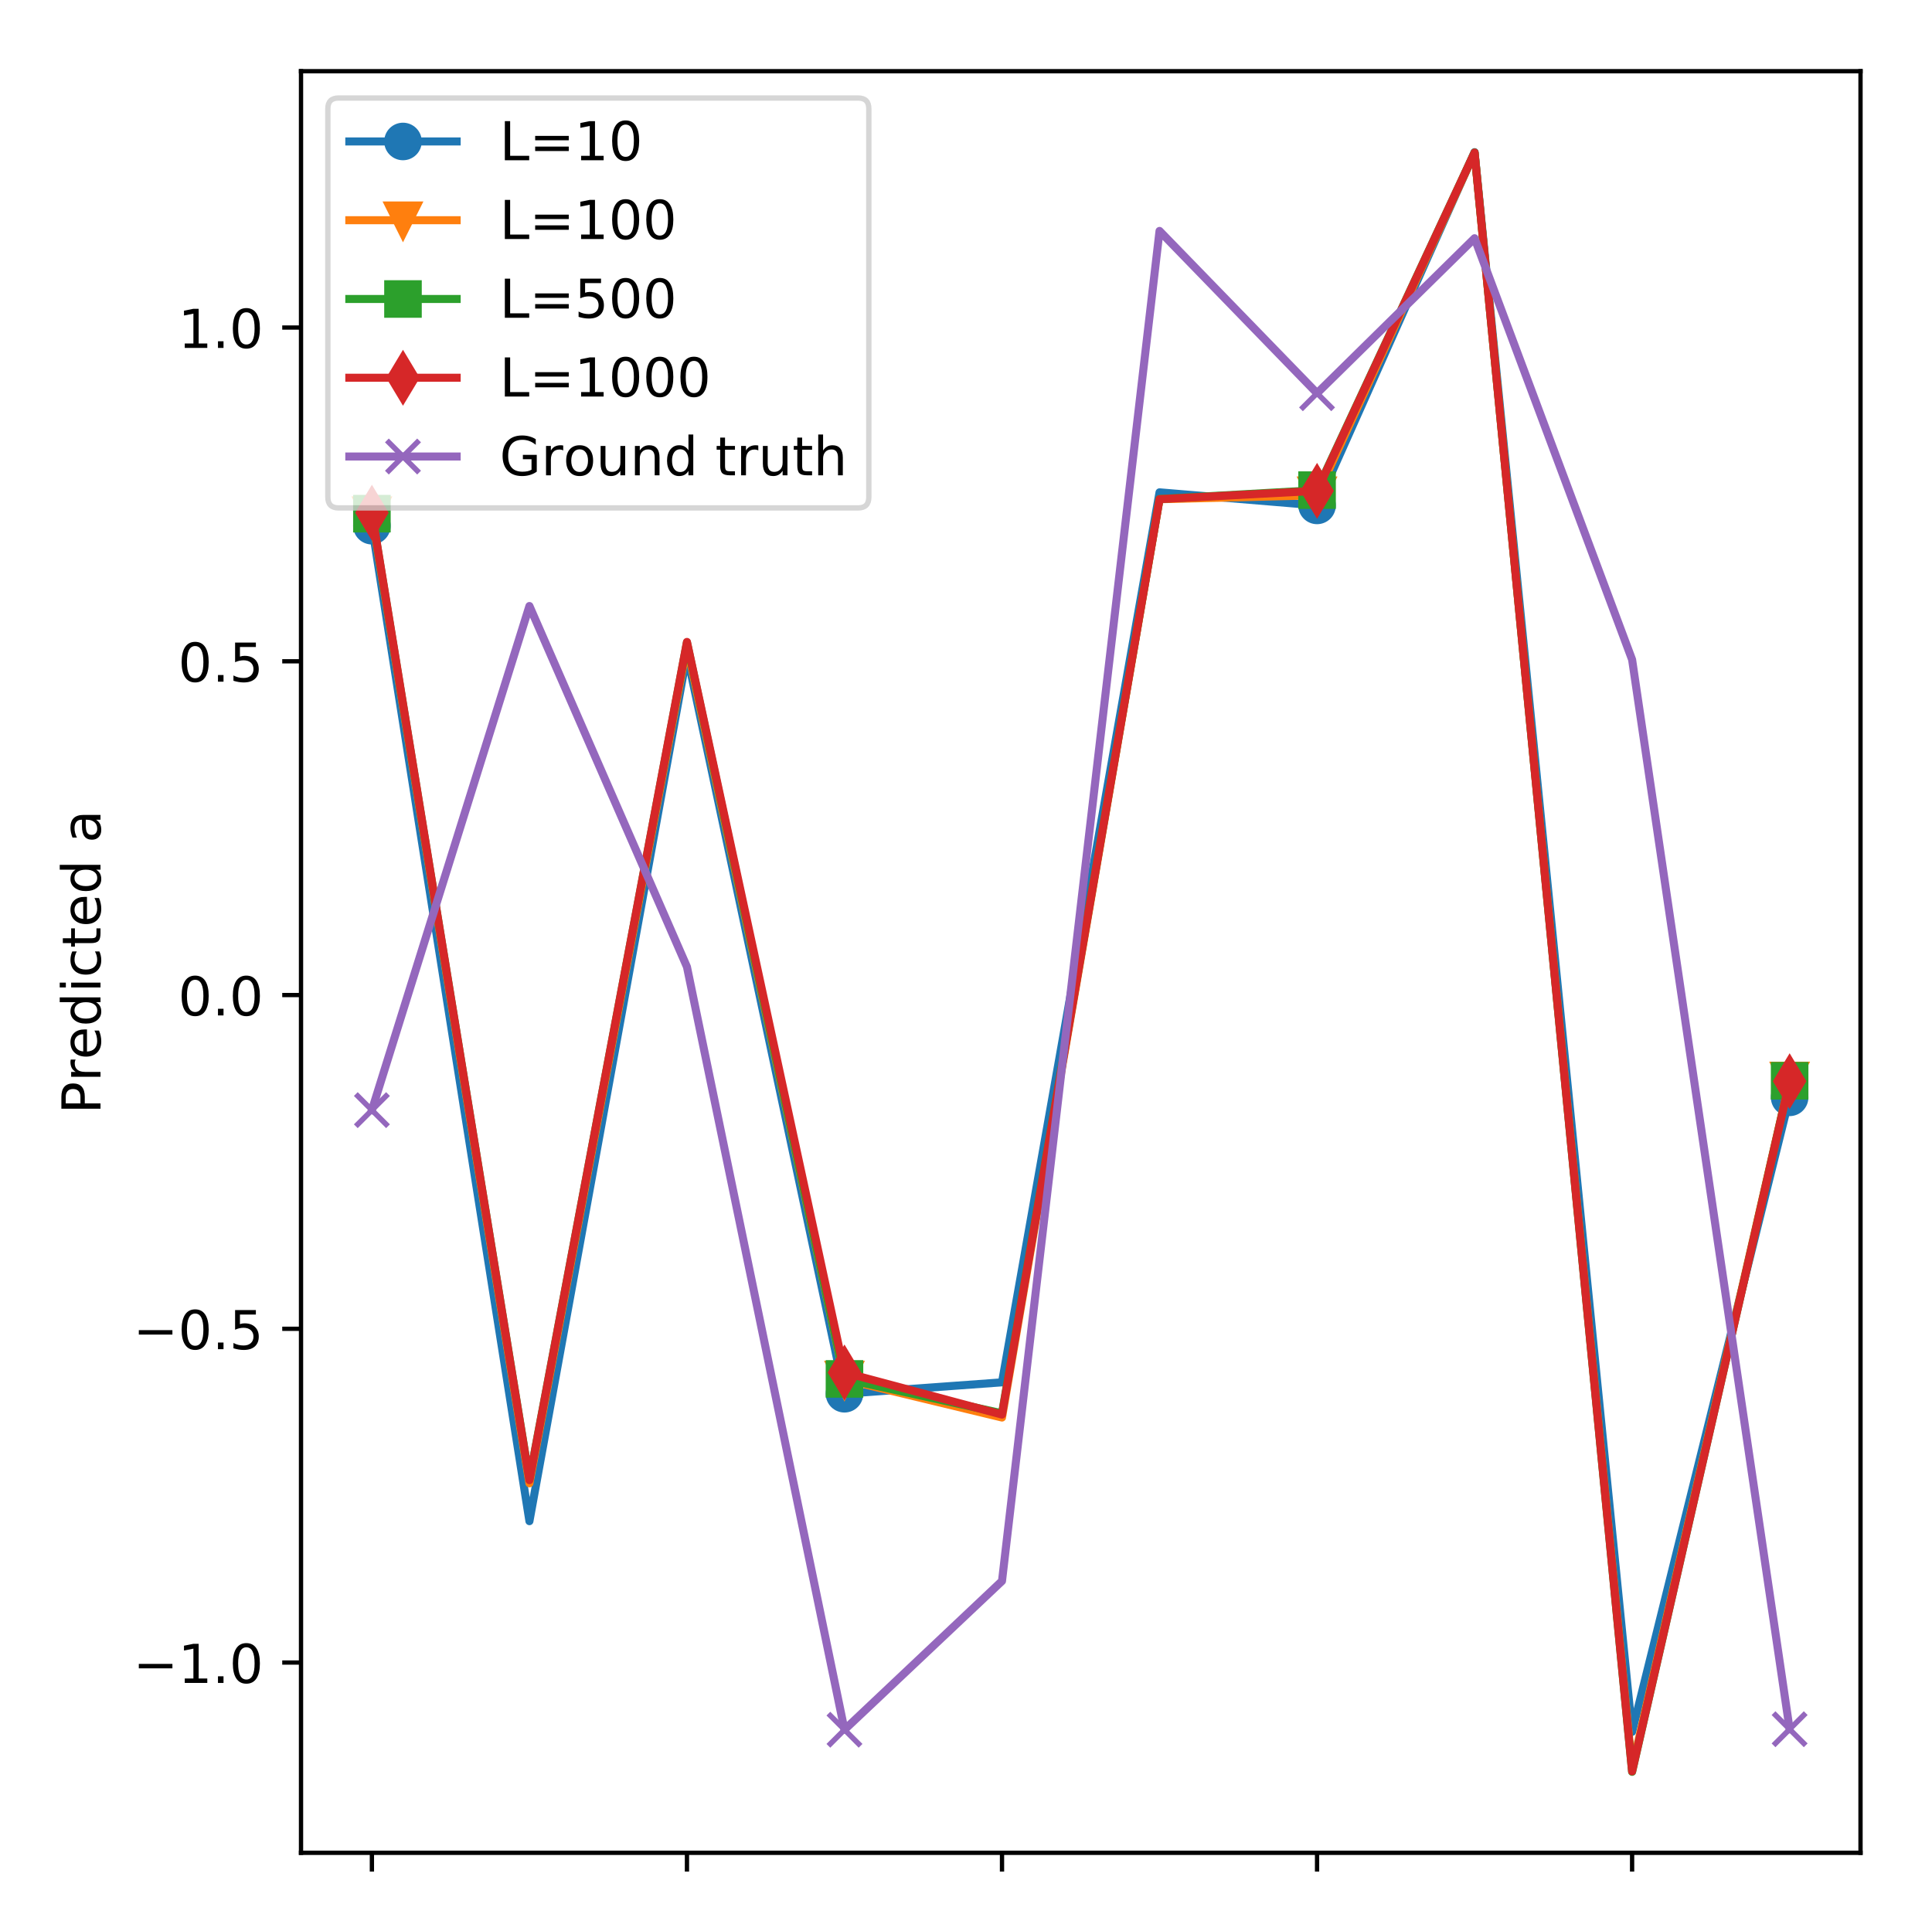
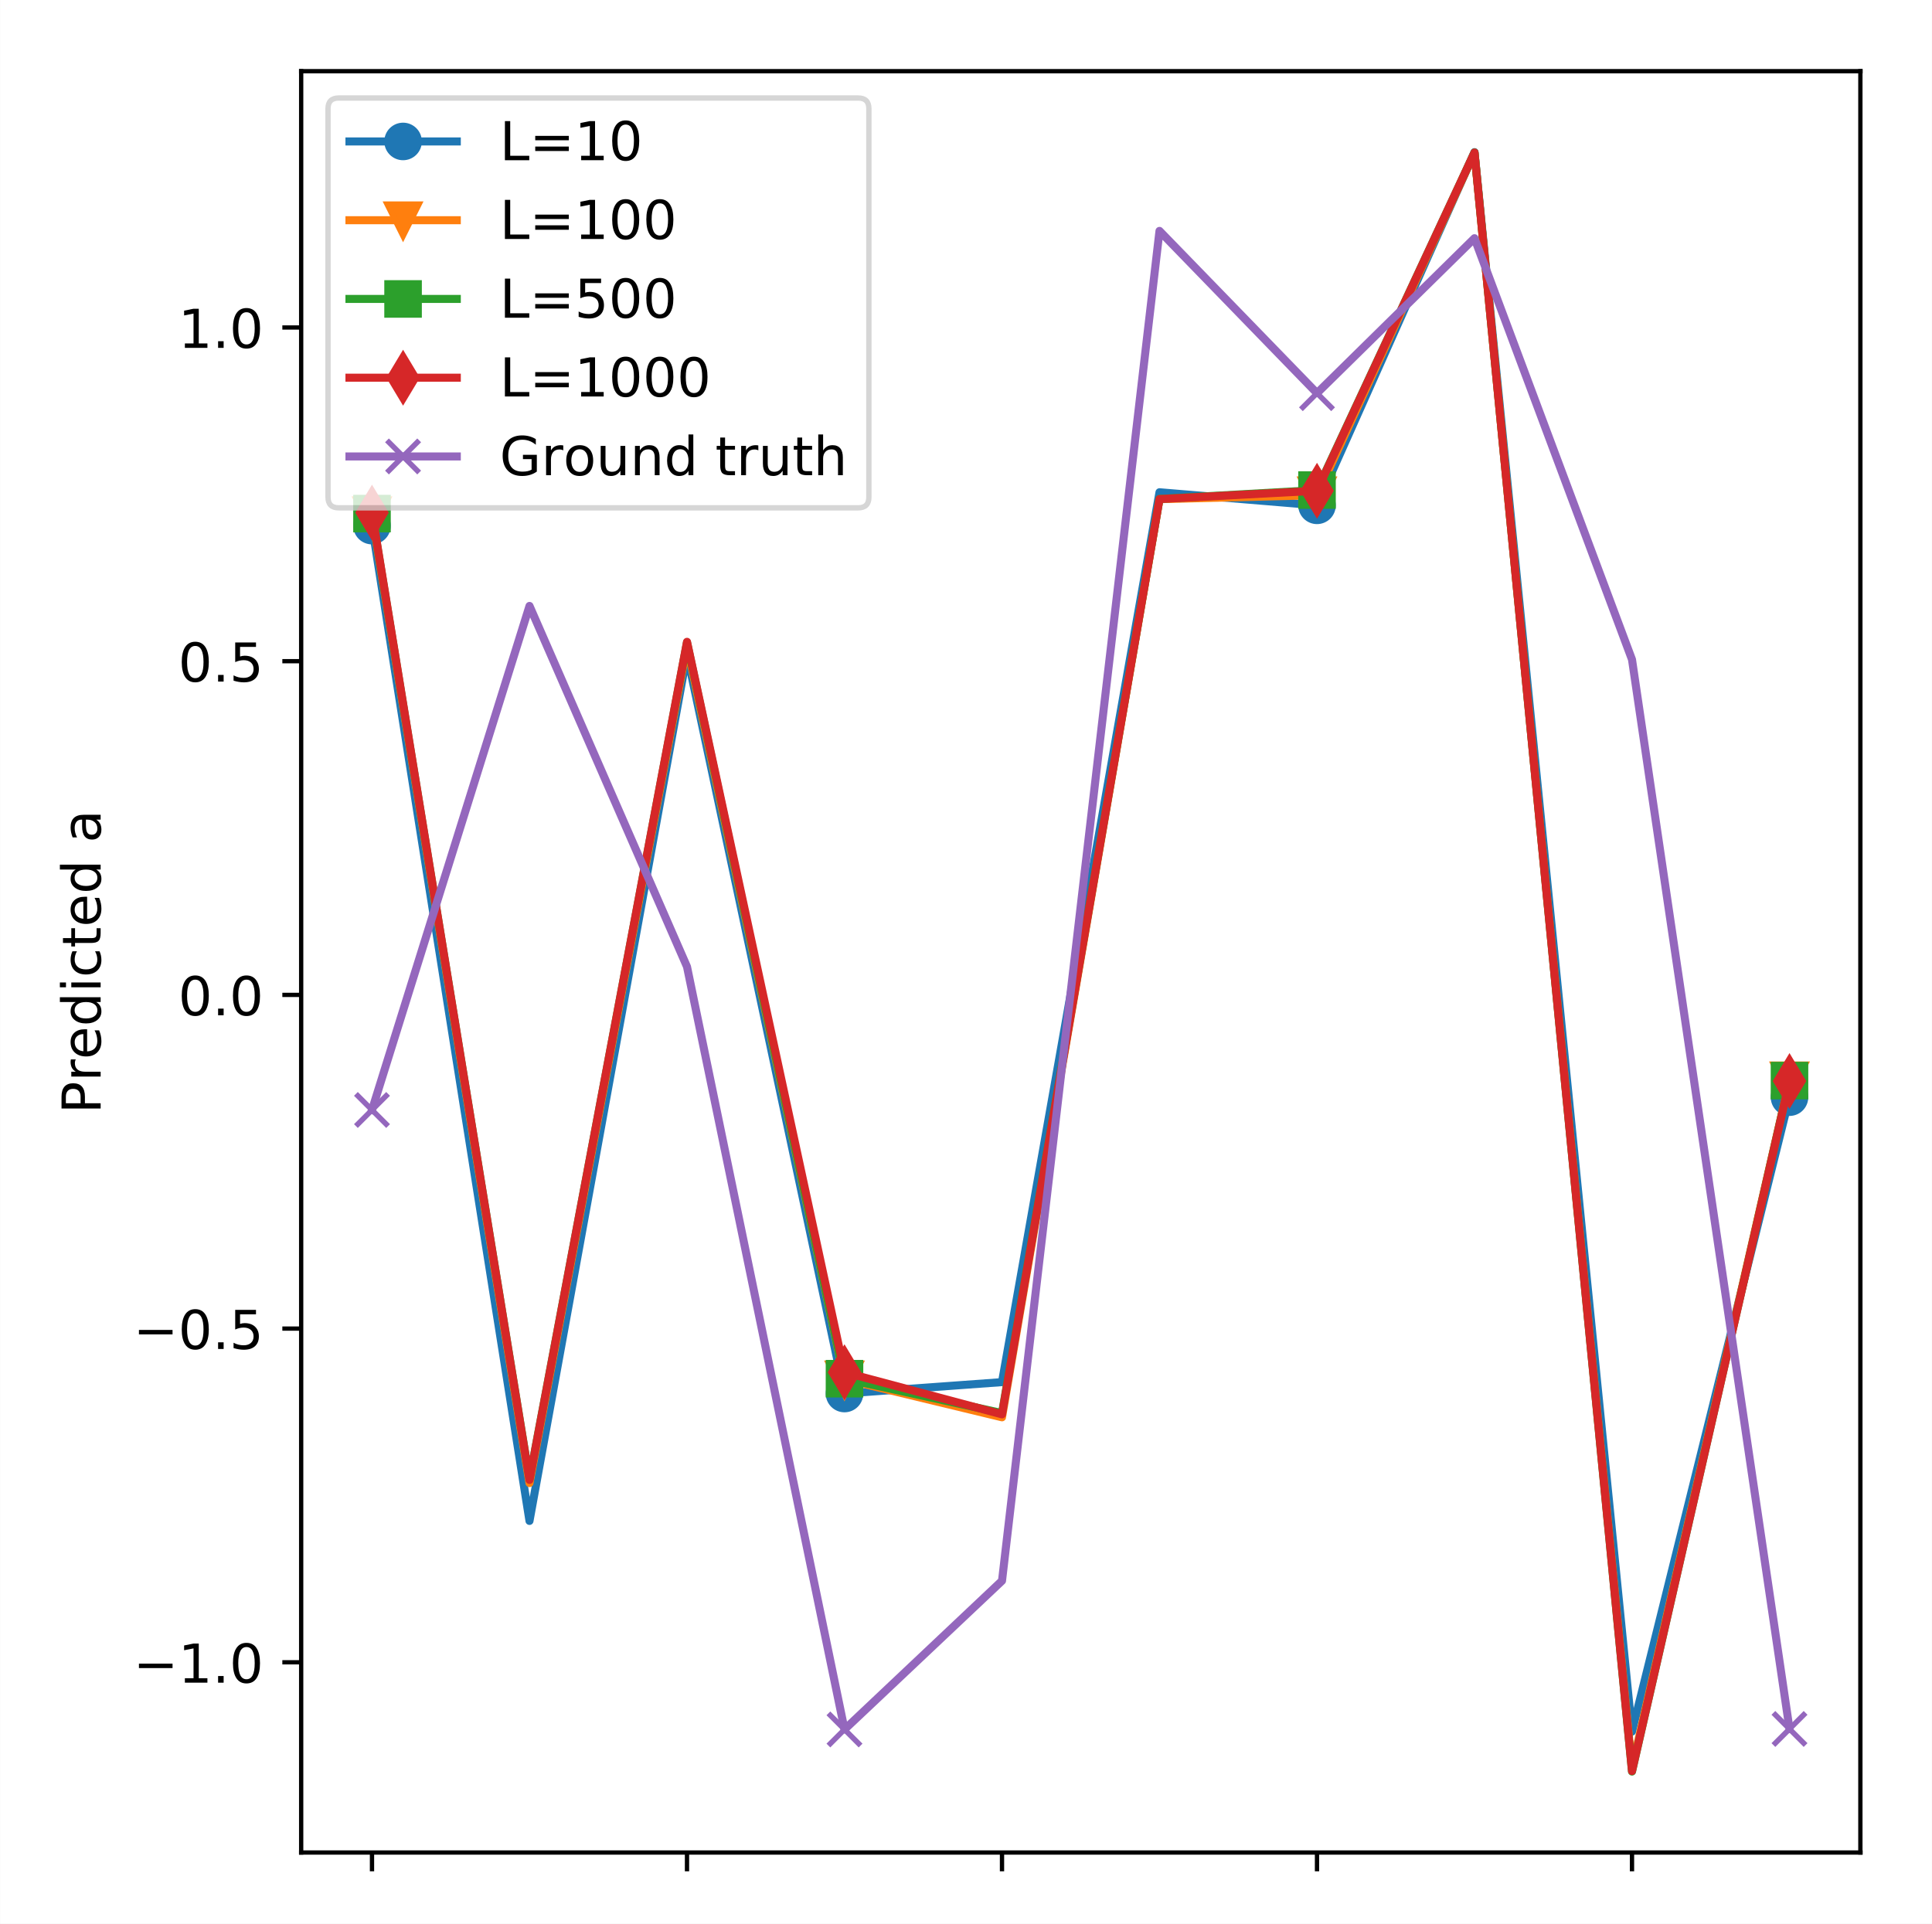
- <svg xmlns="http://www.w3.org/2000/svg" xmlns:xlink="http://www.w3.org/1999/xlink" height="358.56pt" version="1.1" viewBox="0 0 360 358.56" width="360pt">
-   <defs>
-     <style type="text/css">
- *{stroke-linecap:butt;stroke-linejoin:round;}
-   </style>
-   </defs>
-   <g id="figure_1">
-     <g id="patch_1">
-       <path d="M 0 358.56  L 360 358.56  L 360 0  L 0 0  z " style="fill:#ffffff;" />
-     </g>
-     <g id="axes_1">
-       <g id="patch_2">
-         <path d="M 56.09 345.293  L 346.68 345.293  L 346.68 13.267  L 56.09 13.267  z " style="fill:#ffffff;" />
-       </g>
-       <g id="matplotlib.axis_1">
-         <g id="xtick_1">
-           <g id="line2d_1">
-             <defs>
-               <path d="M 0 0  L 0 3.5  " id="mf8a1c3a2c6" style="stroke:#000000;stroke-width:0.8;" />
-             </defs>
-             <g>
-               <use style="stroke:#000000;stroke-width:0.8;" x="69.299" xlink:href="#mf8a1c3a2c6" y="345.293" />
-             </g>
-           </g>
-         </g>
-         <g id="xtick_2">
-           <g id="line2d_2">
-             <g>
-               <use style="stroke:#000000;stroke-width:0.8;" x="128.004" xlink:href="#mf8a1c3a2c6" y="345.293" />
-             </g>
-           </g>
-         </g>
-         <g id="xtick_3">
-           <g id="line2d_3">
-             <g>
-               <use style="stroke:#000000;stroke-width:0.8;" x="186.709" xlink:href="#mf8a1c3a2c6" y="345.293" />
-             </g>
-           </g>
-         </g>
-         <g id="xtick_4">
-           <g id="line2d_4">
-             <g>
-               <use style="stroke:#000000;stroke-width:0.8;" x="245.414" xlink:href="#mf8a1c3a2c6" y="345.293" />
-             </g>
-           </g>
-         </g>
-         <g id="xtick_5">
-           <g id="line2d_5">
-             <g>
-               <use style="stroke:#000000;stroke-width:0.8;" x="304.119" xlink:href="#mf8a1c3a2c6" y="345.293" />
-             </g>
-           </g>
-         </g>
-       </g>
-       <g id="matplotlib.axis_2">
-         <g id="ytick_1">
-           <g id="line2d_6">
-             <defs>
-               <path d="M 0 0  L -3.5 0  " id="m0bfa19cf33" style="stroke:#000000;stroke-width:0.8;" />
-             </defs>
-             <g>
-               <use style="stroke:#000000;stroke-width:0.8;" x="56.09" xlink:href="#m0bfa19cf33" y="309.838" />
-             </g>
-           </g>
-           <g id="text_1">
-             <defs>
-               <path d="M 10.594 35.5  L 73.188 35.5  L 73.188 27.203  L 10.594 27.203  z " id="DejaVuSans-8722" />
-               <path d="M 12.406 8.297  L 28.516 8.297  L 28.516 63.922  L 10.984 60.406  L 10.984 69.391  L 28.422 72.906  L 38.281 72.906  L 38.281 8.297  L 54.391 8.297  L 54.391 0  L 12.406 0  z " id="DejaVuSans-49" />
-               <path d="M 10.688 12.406  L 21 12.406  L 21 0  L 10.688 0  z " id="DejaVuSans-46" />
-               <path d="M 31.781 66.406  Q 24.172 66.406 20.328 58.906  Q 16.5 51.422 16.5 36.375  Q 16.5 21.391 20.328 13.891  Q 24.172 6.391 31.781 6.391  Q 39.453 6.391 43.281 13.891  Q 47.125 21.391 47.125 36.375  Q 47.125 51.422 43.281 58.906  Q 39.453 66.406 31.781 66.406  z M 31.781 74.219  Q 44.047 74.219 50.516 64.516  Q 56.984 54.828 56.984 36.375  Q 56.984 17.969 50.516 8.266  Q 44.047 -1.422 31.781 -1.422  Q 19.531 -1.422 13.062 8.266  Q 6.594 17.969 6.594 36.375  Q 6.594 54.828 13.062 64.516  Q 19.531 74.219 31.781 74.219  z " id="DejaVuSans-48" />
-             </defs>
-             <g transform="translate(24.80719 313.6367)scale(0.1 -0.1)">
-               <use xlink:href="#DejaVuSans-8722" />
-               <use x="83.789" xlink:href="#DejaVuSans-49" />
-               <use x="147.412" xlink:href="#DejaVuSans-46" />
-               <use x="179.199" xlink:href="#DejaVuSans-48" />
-             </g>
-           </g>
-         </g>
-         <g id="ytick_2">
-           <g id="line2d_7">
-             <g>
-               <use style="stroke:#000000;stroke-width:0.8;" x="56.09" xlink:href="#m0bfa19cf33" y="247.638" />
-             </g>
-           </g>
-           <g id="text_2">
-             <defs>
-               <path d="M 10.797 72.906  L 49.516 72.906  L 49.516 64.594  L 19.828 64.594  L 19.828 46.734  Q 21.969 47.469 24.109 47.828  Q 26.266 48.188 28.422 48.188  Q 40.625 48.188 47.75 41.5  Q 54.891 34.812 54.891 23.391  Q 54.891 11.625 47.562 5.094  Q 40.234 -1.422 26.906 -1.422  Q 22.312 -1.422 17.547 -0.641  Q 12.797 0.141 7.719 1.703  L 7.719 11.625  Q 12.109 9.234 16.797 8.062  Q 21.484 6.891 26.703 6.891  Q 35.156 6.891 40.078 11.328  Q 45.016 15.766 45.016 23.391  Q 45.016 31 40.078 35.438  Q 35.156 39.891 26.703 39.891  Q 22.75 39.891 18.812 39.016  Q 14.891 38.141 10.797 36.281  z " id="DejaVuSans-53" />
-             </defs>
-             <g transform="translate(24.80719 251.4376)scale(0.1 -0.1)">
-               <use xlink:href="#DejaVuSans-8722" />
-               <use x="83.789" xlink:href="#DejaVuSans-48" />
-               <use x="147.412" xlink:href="#DejaVuSans-46" />
-               <use x="179.199" xlink:href="#DejaVuSans-53" />
-             </g>
-           </g>
-         </g>
-         <g id="ytick_3">
-           <g id="line2d_8">
-             <g>
-               <use style="stroke:#000000;stroke-width:0.8;" x="56.09" xlink:href="#m0bfa19cf33" y="185.439" />
-             </g>
-           </g>
-           <g id="text_3">
-             <g transform="translate(33.18688 189.2385)scale(0.1 -0.1)">
-               <use xlink:href="#DejaVuSans-48" />
-               <use x="63.623" xlink:href="#DejaVuSans-46" />
-               <use x="95.41" xlink:href="#DejaVuSans-48" />
-             </g>
-           </g>
-         </g>
-         <g id="ytick_4">
-           <g id="line2d_9">
-             <g>
-               <use style="stroke:#000000;stroke-width:0.8;" x="56.09" xlink:href="#m0bfa19cf33" y="123.24" />
-             </g>
-           </g>
-           <g id="text_4">
-             <g transform="translate(33.18688 127.0394)scale(0.1 -0.1)">
-               <use xlink:href="#DejaVuSans-48" />
-               <use x="63.623" xlink:href="#DejaVuSans-46" />
-               <use x="95.41" xlink:href="#DejaVuSans-53" />
-             </g>
-           </g>
-         </g>
-         <g id="ytick_5">
-           <g id="line2d_10">
-             <g>
-               <use style="stroke:#000000;stroke-width:0.8;" x="56.09" xlink:href="#m0bfa19cf33" y="61.041" />
-             </g>
-           </g>
-           <g id="text_5">
-             <g transform="translate(33.18688 64.84031)scale(0.1 -0.1)">
-               <use xlink:href="#DejaVuSans-49" />
-               <use x="63.623" xlink:href="#DejaVuSans-46" />
-               <use x="95.41" xlink:href="#DejaVuSans-48" />
-             </g>
-           </g>
-         </g>
-         <g id="text_6">
-           <defs>
-             <path d="M 19.672 64.797  L 19.672 37.406  L 32.078 37.406  Q 38.969 37.406 42.719 40.969  Q 46.484 44.531 46.484 51.125  Q 46.484 57.672 42.719 61.234  Q 38.969 64.797 32.078 64.797  z M 9.812 72.906  L 32.078 72.906  Q 44.344 72.906 50.609 67.359  Q 56.891 61.812 56.891 51.125  Q 56.891 40.328 50.609 34.812  Q 44.344 29.297 32.078 29.297  L 19.672 29.297  L 19.672 0  L 9.812 0  z " id="DejaVuSans-80" />
-             <path d="M 41.109 46.297  Q 39.594 47.172 37.812 47.578  Q 36.031 48 33.891 48  Q 26.266 48 22.188 43.047  Q 18.109 38.094 18.109 28.812  L 18.109 0  L 9.078 0  L 9.078 54.688  L 18.109 54.688  L 18.109 46.188  Q 20.953 51.172 25.484 53.578  Q 30.031 56 36.531 56  Q 37.453 56 38.578 55.875  Q 39.703 55.766 41.062 55.516  z " id="DejaVuSans-114" />
-             <path d="M 56.203 29.594  L 56.203 25.203  L 14.891 25.203  Q 15.484 15.922 20.484 11.062  Q 25.484 6.203 34.422 6.203  Q 39.594 6.203 44.453 7.469  Q 49.312 8.734 54.109 11.281  L 54.109 2.781  Q 49.266 0.734 44.188 -0.344  Q 39.109 -1.422 33.891 -1.422  Q 20.797 -1.422 13.156 6.188  Q 5.516 13.812 5.516 26.812  Q 5.516 40.234 12.766 48.109  Q 20.016 56 32.328 56  Q 43.359 56 49.781 48.891  Q 56.203 41.797 56.203 29.594  z M 47.219 32.234  Q 47.125 39.594 43.094 43.984  Q 39.062 48.391 32.422 48.391  Q 24.906 48.391 20.391 44.141  Q 15.875 39.891 15.188 32.172  z " id="DejaVuSans-101" />
-             <path d="M 45.406 46.391  L 45.406 75.984  L 54.391 75.984  L 54.391 0  L 45.406 0  L 45.406 8.203  Q 42.578 3.328 38.25 0.953  Q 33.938 -1.422 27.875 -1.422  Q 17.969 -1.422 11.734 6.484  Q 5.516 14.406 5.516 27.297  Q 5.516 40.188 11.734 48.094  Q 17.969 56 27.875 56  Q 33.938 56 38.25 53.625  Q 42.578 51.266 45.406 46.391  z M 14.797 27.297  Q 14.797 17.391 18.875 11.75  Q 22.953 6.109 30.078 6.109  Q 37.203 6.109 41.297 11.75  Q 45.406 17.391 45.406 27.297  Q 45.406 37.203 41.297 42.844  Q 37.203 48.484 30.078 48.484  Q 22.953 48.484 18.875 42.844  Q 14.797 37.203 14.797 27.297  z " id="DejaVuSans-100" />
-             <path d="M 9.422 54.688  L 18.406 54.688  L 18.406 0  L 9.422 0  z M 9.422 75.984  L 18.406 75.984  L 18.406 64.594  L 9.422 64.594  z " id="DejaVuSans-105" />
-             <path d="M 48.781 52.594  L 48.781 44.188  Q 44.969 46.297 41.141 47.344  Q 37.312 48.391 33.406 48.391  Q 24.656 48.391 19.812 42.844  Q 14.984 37.312 14.984 27.297  Q 14.984 17.281 19.812 11.734  Q 24.656 6.203 33.406 6.203  Q 37.312 6.203 41.141 7.25  Q 44.969 8.297 48.781 10.406  L 48.781 2.094  Q 45.016 0.344 40.984 -0.531  Q 36.969 -1.422 32.422 -1.422  Q 20.062 -1.422 12.781 6.344  Q 5.516 14.109 5.516 27.297  Q 5.516 40.672 12.859 48.328  Q 20.219 56 33.016 56  Q 37.156 56 41.109 55.141  Q 45.062 54.297 48.781 52.594  z " id="DejaVuSans-99" />
-             <path d="M 18.312 70.219  L 18.312 54.688  L 36.812 54.688  L 36.812 47.703  L 18.312 47.703  L 18.312 18.016  Q 18.312 11.328 20.141 9.422  Q 21.969 7.516 27.594 7.516  L 36.812 7.516  L 36.812 0  L 27.594 0  Q 17.188 0 13.234 3.875  Q 9.281 7.766 9.281 18.016  L 9.281 47.703  L 2.688 47.703  L 2.688 54.688  L 9.281 54.688  L 9.281 70.219  z " id="DejaVuSans-116" />
-             <path id="DejaVuSans-32" />
-             <path d="M 34.281 27.484  Q 23.391 27.484 19.188 25  Q 14.984 22.516 14.984 16.5  Q 14.984 11.719 18.141 8.906  Q 21.297 6.109 26.703 6.109  Q 34.188 6.109 38.703 11.406  Q 43.219 16.703 43.219 25.484  L 43.219 27.484  z M 52.203 31.203  L 52.203 0  L 43.219 0  L 43.219 8.297  Q 40.141 3.328 35.547 0.953  Q 30.953 -1.422 24.312 -1.422  Q 15.922 -1.422 10.953 3.297  Q 6 8.016 6 15.922  Q 6 25.141 12.172 29.828  Q 18.359 34.516 30.609 34.516  L 43.219 34.516  L 43.219 35.406  Q 43.219 41.609 39.141 45  Q 35.062 48.391 27.688 48.391  Q 23 48.391 18.547 47.266  Q 14.109 46.141 10.016 43.891  L 10.016 52.203  Q 14.938 54.109 19.578 55.047  Q 24.219 56 28.609 56  Q 40.484 56 46.344 49.844  Q 52.203 43.703 52.203 31.203  z " id="DejaVuSans-97" />
-           </defs>
-           <g transform="translate(18.7275 207.6011)rotate(-90)scale(0.1 -0.1)">
-             <use xlink:href="#DejaVuSans-80" />
-             <use x="60.287" xlink:href="#DejaVuSans-114" />
-             <use x="101.369" xlink:href="#DejaVuSans-101" />
-             <use x="162.893" xlink:href="#DejaVuSans-100" />
-             <use x="226.369" xlink:href="#DejaVuSans-105" />
-             <use x="254.152" xlink:href="#DejaVuSans-99" />
-             <use x="309.133" xlink:href="#DejaVuSans-116" />
-             <use x="348.342" xlink:href="#DejaVuSans-101" />
-             <use x="409.865" xlink:href="#DejaVuSans-100" />
-             <use x="473.342" xlink:href="#DejaVuSans-32" />
-             <use x="505.129" xlink:href="#DejaVuSans-97" />
-           </g>
-         </g>
-       </g>
-       <g id="line2d_11">
-         <path clip-path="url(#p0c12a77660)" d="M 69.299 97.971  L 98.651 283.488  L 128.004 121.94  L 157.356 259.743  L 186.709 257.616  L 216.061 91.752  L 245.414 94.19  L 274.766 28.359  L 304.119 322.752  L 333.471 204.505  " style="fill:none;stroke:#1f77b4;stroke-linecap:square;stroke-width:1.5;" />
-         <defs>
-           <path d="M 0 3  C 0.796 3 1.559 2.684 2.121 2.121  C 2.684 1.559 3 0.796 3 0  C 3 -0.796 2.684 -1.559 2.121 -2.121  C 1.559 -2.684 0.796 -3 0 -3  C -0.796 -3 -1.559 -2.684 -2.121 -2.121  C -2.684 -1.559 -3 -0.796 -3 0  C -3 0.796 -2.684 1.559 -2.121 2.121  C -1.559 2.684 -0.796 3 0 3  z " id="mdade406769" style="stroke:#1f77b4;" />
-         </defs>
-         <g clip-path="url(#p0c12a77660)">
-           <use style="fill:#1f77b4;stroke:#1f77b4;" x="69.299" xlink:href="#mdade406769" y="97.971" />
-           <use style="fill:#1f77b4;stroke:#1f77b4;" x="157.356" xlink:href="#mdade406769" y="259.743" />
-           <use style="fill:#1f77b4;stroke:#1f77b4;" x="245.414" xlink:href="#mdade406769" y="94.19" />
-           <use style="fill:#1f77b4;stroke:#1f77b4;" x="333.471" xlink:href="#mdade406769" y="204.505" />
-         </g>
-       </g>
-       <g id="line2d_12">
-         <path clip-path="url(#p0c12a77660)" d="M 69.299 96.019  L 98.651 276.434  L 128.004 120.349  L 157.356 257.097  L 186.709 264.173  L 216.061 93.037  L 245.414 92.304  L 274.766 28.477  L 304.119 329.558  L 333.471 201.353  " style="fill:none;stroke:#ff7f0e;stroke-linecap:square;stroke-width:1.5;" />
-         <defs>
-           <path d="M -0 3  L 3 -3  L -3 -3  z " id="m6e806f8234" style="stroke:#ff7f0e;stroke-linejoin:miter;" />
-         </defs>
-         <g clip-path="url(#p0c12a77660)">
-           <use style="fill:#ff7f0e;stroke:#ff7f0e;stroke-linejoin:miter;" x="69.299" xlink:href="#m6e806f8234" y="96.019" />
-           <use style="fill:#ff7f0e;stroke:#ff7f0e;stroke-linejoin:miter;" x="157.356" xlink:href="#m6e806f8234" y="257.097" />
-           <use style="fill:#ff7f0e;stroke:#ff7f0e;stroke-linejoin:miter;" x="245.414" xlink:href="#m6e806f8234" y="92.304" />
-           <use style="fill:#ff7f0e;stroke:#ff7f0e;stroke-linejoin:miter;" x="333.471" xlink:href="#m6e806f8234" y="201.353" />
-         </g>
-       </g>
-       <g id="line2d_13">
-         <path clip-path="url(#p0c12a77660)" d="M 69.299 95.727  L 98.651 275.735  L 128.004 119.734  L 157.356 256.977  L 186.709 263.39  L 216.061 92.992  L 245.414 91.342  L 274.766 28.426  L 304.119 330.201  L 333.471 201.41  " style="fill:none;stroke:#2ca02c;stroke-linecap:square;stroke-width:1.5;" />
-         <defs>
-           <path d="M -3 3  L 3 3  L 3 -3  L -3 -3  z " id="md1223b5970" style="stroke:#2ca02c;stroke-linejoin:miter;" />
-         </defs>
-         <g clip-path="url(#p0c12a77660)">
-           <use style="fill:#2ca02c;stroke:#2ca02c;stroke-linejoin:miter;" x="69.299" xlink:href="#md1223b5970" y="95.727" />
-           <use style="fill:#2ca02c;stroke:#2ca02c;stroke-linejoin:miter;" x="157.356" xlink:href="#md1223b5970" y="256.977" />
-           <use style="fill:#2ca02c;stroke:#2ca02c;stroke-linejoin:miter;" x="245.414" xlink:href="#md1223b5970" y="91.342" />
-           <use style="fill:#2ca02c;stroke:#2ca02c;stroke-linejoin:miter;" x="333.471" xlink:href="#md1223b5970" y="201.41" />
-         </g>
-       </g>
-       <g id="line2d_14">
-         <path clip-path="url(#p0c12a77660)" d="M 69.299 95.548  L 98.651 275.848  L 128.004 119.63  L 157.356 255.777  L 186.709 263.625  L 216.061 93.021  L 245.414 91.474  L 274.766 28.437  L 304.119 330.111  L 333.471 201.497  " style="fill:none;stroke:#d62728;stroke-linecap:square;stroke-width:1.5;" />
-         <defs>
-           <path d="M 0 4.243  L 2.546 0  L 0 -4.243  L -2.546 0  z " id="me403d127fd" style="stroke:#d62728;stroke-linejoin:miter;" />
-         </defs>
-         <g clip-path="url(#p0c12a77660)">
-           <use style="fill:#d62728;stroke:#d62728;stroke-linejoin:miter;" x="69.299" xlink:href="#me403d127fd" y="95.548" />
-           <use style="fill:#d62728;stroke:#d62728;stroke-linejoin:miter;" x="157.356" xlink:href="#me403d127fd" y="255.777" />
-           <use style="fill:#d62728;stroke:#d62728;stroke-linejoin:miter;" x="245.414" xlink:href="#me403d127fd" y="91.474" />
-           <use style="fill:#d62728;stroke:#d62728;stroke-linejoin:miter;" x="333.471" xlink:href="#me403d127fd" y="201.497" />
-         </g>
-       </g>
-       <g id="line2d_15">
-         <path clip-path="url(#p0c12a77660)" d="M 69.299 206.889  L 98.651 112.938  L 128.004 180.188  L 157.356 322.354  L 186.709 294.643  L 216.061 43.038  L 245.414 73.283  L 274.766 44.4  L 304.119 122.93  L 333.471 322.264  " style="fill:none;stroke:#9467bd;stroke-linecap:square;stroke-width:1.5;" />
-         <defs>
-           <path d="M -3 3  L 3 -3  M -3 -3  L 3 3  " id="m428cf9d486" style="stroke:#9467bd;" />
-         </defs>
-         <g clip-path="url(#p0c12a77660)">
-           <use style="fill:#9467bd;stroke:#9467bd;" x="69.299" xlink:href="#m428cf9d486" y="206.889" />
-           <use style="fill:#9467bd;stroke:#9467bd;" x="157.356" xlink:href="#m428cf9d486" y="322.354" />
-           <use style="fill:#9467bd;stroke:#9467bd;" x="245.414" xlink:href="#m428cf9d486" y="73.283" />
-           <use style="fill:#9467bd;stroke:#9467bd;" x="333.471" xlink:href="#m428cf9d486" y="322.264" />
-         </g>
-       </g>
-       <g id="patch_3">
-         <path d="M 56.09 345.293  L 56.09 13.267  " style="fill:none;stroke:#000000;stroke-linecap:square;stroke-linejoin:miter;stroke-width:0.8;" />
-       </g>
-       <g id="patch_4">
-         <path d="M 346.68 345.293  L 346.68 13.267  " style="fill:none;stroke:#000000;stroke-linecap:square;stroke-linejoin:miter;stroke-width:0.8;" />
-       </g>
-       <g id="patch_5">
-         <path d="M 56.09 345.293  L 346.68 345.293  " style="fill:none;stroke:#000000;stroke-linecap:square;stroke-linejoin:miter;stroke-width:0.8;" />
-       </g>
-       <g id="patch_6">
-         <path d="M 56.09 13.267  L 346.68 13.267  " style="fill:none;stroke:#000000;stroke-linecap:square;stroke-linejoin:miter;stroke-width:0.8;" />
-       </g>
-       <g id="legend_1">
-         <g id="patch_7">
-           <path d="M 63.09 94.657  L 159.893 94.657  Q 161.893 94.657 161.893 92.657  L 161.893 20.267  Q 161.893 18.267 159.893 18.267  L 63.09 18.267  Q 61.09 18.267 61.09 20.267  L 61.09 92.657  Q 61.09 94.657 63.09 94.657  z " style="fill:#ffffff;opacity:0.8;stroke:#cccccc;stroke-linejoin:miter;" />
-         </g>
-         <g id="line2d_16">
-           <path d="M 65.09 26.365  L 85.09 26.365  " style="fill:none;stroke:#1f77b4;stroke-linecap:square;stroke-width:1.5;" />
-         </g>
-         <g id="line2d_17">
-           <g>
-             <use style="fill:#1f77b4;stroke:#1f77b4;" x="75.09" xlink:href="#mdade406769" y="26.365" />
-           </g>
-         </g>
-         <g id="text_7">
-           <defs>
-             <path d="M 9.812 72.906  L 19.672 72.906  L 19.672 8.297  L 55.172 8.297  L 55.172 0  L 9.812 0  z " id="DejaVuSans-76" />
-             <path d="M 10.594 45.406  L 73.188 45.406  L 73.188 37.203  L 10.594 37.203  z M 10.594 25.484  L 73.188 25.484  L 73.188 17.188  L 10.594 17.188  z " id="DejaVuSans-61" />
-           </defs>
-           <g transform="translate(93.09 29.86516)scale(0.1 -0.1)">
-             <use xlink:href="#DejaVuSans-76" />
-             <use x="55.713" xlink:href="#DejaVuSans-61" />
-             <use x="139.502" xlink:href="#DejaVuSans-49" />
-             <use x="203.125" xlink:href="#DejaVuSans-48" />
-           </g>
-         </g>
-         <g id="line2d_18">
-           <path d="M 65.09 41.043  L 85.09 41.043  " style="fill:none;stroke:#ff7f0e;stroke-linecap:square;stroke-width:1.5;" />
-         </g>
-         <g id="line2d_19">
-           <g>
-             <use style="fill:#ff7f0e;stroke:#ff7f0e;stroke-linejoin:miter;" x="75.09" xlink:href="#m6e806f8234" y="41.043" />
-           </g>
-         </g>
-         <g id="text_8">
-           <g transform="translate(93.09 44.54328)scale(0.1 -0.1)">
-             <use xlink:href="#DejaVuSans-76" />
-             <use x="55.713" xlink:href="#DejaVuSans-61" />
-             <use x="139.502" xlink:href="#DejaVuSans-49" />
-             <use x="203.125" xlink:href="#DejaVuSans-48" />
-             <use x="266.748" xlink:href="#DejaVuSans-48" />
-           </g>
-         </g>
-         <g id="line2d_20">
-           <path d="M 65.09 55.721  L 85.09 55.721  " style="fill:none;stroke:#2ca02c;stroke-linecap:square;stroke-width:1.5;" />
-         </g>
-         <g id="line2d_21">
-           <g>
-             <use style="fill:#2ca02c;stroke:#2ca02c;stroke-linejoin:miter;" x="75.09" xlink:href="#md1223b5970" y="55.721" />
-           </g>
-         </g>
-         <g id="text_9">
-           <g transform="translate(93.09 59.22141)scale(0.1 -0.1)">
-             <use xlink:href="#DejaVuSans-76" />
-             <use x="55.713" xlink:href="#DejaVuSans-61" />
-             <use x="139.502" xlink:href="#DejaVuSans-53" />
-             <use x="203.125" xlink:href="#DejaVuSans-48" />
-             <use x="266.748" xlink:href="#DejaVuSans-48" />
-           </g>
-         </g>
-         <g id="line2d_22">
-           <path d="M 65.09 70.4  L 85.09 70.4  " style="fill:none;stroke:#d62728;stroke-linecap:square;stroke-width:1.5;" />
-         </g>
-         <g id="line2d_23">
-           <g>
-             <use style="fill:#d62728;stroke:#d62728;stroke-linejoin:miter;" x="75.09" xlink:href="#me403d127fd" y="70.4" />
-           </g>
-         </g>
-         <g id="text_10">
-           <g transform="translate(93.09 73.89953)scale(0.1 -0.1)">
-             <use xlink:href="#DejaVuSans-76" />
-             <use x="55.713" xlink:href="#DejaVuSans-61" />
-             <use x="139.502" xlink:href="#DejaVuSans-49" />
-             <use x="203.125" xlink:href="#DejaVuSans-48" />
-             <use x="266.748" xlink:href="#DejaVuSans-48" />
-             <use x="330.371" xlink:href="#DejaVuSans-48" />
-           </g>
-         </g>
-         <g id="line2d_24">
-           <path d="M 65.09 85.078  L 85.09 85.078  " style="fill:none;stroke:#9467bd;stroke-linecap:square;stroke-width:1.5;" />
-         </g>
-         <g id="line2d_25">
-           <g>
-             <use style="fill:#9467bd;stroke:#9467bd;" x="75.09" xlink:href="#m428cf9d486" y="85.078" />
-           </g>
-         </g>
-         <g id="text_11">
-           <defs>
-             <path d="M 59.516 10.406  L 59.516 29.984  L 43.406 29.984  L 43.406 38.094  L 69.281 38.094  L 69.281 6.781  Q 63.578 2.734 56.688 0.656  Q 49.812 -1.422 42 -1.422  Q 24.906 -1.422 15.25 8.562  Q 5.609 18.562 5.609 36.375  Q 5.609 54.25 15.25 64.234  Q 24.906 74.219 42 74.219  Q 49.125 74.219 55.547 72.453  Q 61.969 70.703 67.391 67.281  L 67.391 56.781  Q 61.922 61.422 55.766 63.766  Q 49.609 66.109 42.828 66.109  Q 29.438 66.109 22.719 58.641  Q 16.016 51.172 16.016 36.375  Q 16.016 21.625 22.719 14.156  Q 29.438 6.688 42.828 6.688  Q 48.047 6.688 52.141 7.594  Q 56.25 8.5 59.516 10.406  z " id="DejaVuSans-71" />
-             <path d="M 30.609 48.391  Q 23.391 48.391 19.188 42.75  Q 14.984 37.109 14.984 27.297  Q 14.984 17.484 19.156 11.844  Q 23.344 6.203 30.609 6.203  Q 37.797 6.203 41.984 11.859  Q 46.188 17.531 46.188 27.297  Q 46.188 37.016 41.984 42.703  Q 37.797 48.391 30.609 48.391  z M 30.609 56  Q 42.328 56 49.016 48.375  Q 55.719 40.766 55.719 27.297  Q 55.719 13.875 49.016 6.219  Q 42.328 -1.422 30.609 -1.422  Q 18.844 -1.422 12.172 6.219  Q 5.516 13.875 5.516 27.297  Q 5.516 40.766 12.172 48.375  Q 18.844 56 30.609 56  z " id="DejaVuSans-111" />
-             <path d="M 8.5 21.578  L 8.5 54.688  L 17.484 54.688  L 17.484 21.922  Q 17.484 14.156 20.5 10.266  Q 23.531 6.391 29.594 6.391  Q 36.859 6.391 41.078 11.031  Q 45.312 15.672 45.312 23.688  L 45.312 54.688  L 54.297 54.688  L 54.297 0  L 45.312 0  L 45.312 8.406  Q 42.047 3.422 37.719 1  Q 33.406 -1.422 27.688 -1.422  Q 18.266 -1.422 13.375 4.438  Q 8.5 10.297 8.5 21.578  z M 31.109 56  z " id="DejaVuSans-117" />
-             <path d="M 54.891 33.016  L 54.891 0  L 45.906 0  L 45.906 32.719  Q 45.906 40.484 42.875 44.328  Q 39.844 48.188 33.797 48.188  Q 26.516 48.188 22.312 43.547  Q 18.109 38.922 18.109 30.906  L 18.109 0  L 9.078 0  L 9.078 54.688  L 18.109 54.688  L 18.109 46.188  Q 21.344 51.125 25.703 53.562  Q 30.078 56 35.797 56  Q 45.219 56 50.047 50.172  Q 54.891 44.344 54.891 33.016  z " id="DejaVuSans-110" />
-             <path d="M 54.891 33.016  L 54.891 0  L 45.906 0  L 45.906 32.719  Q 45.906 40.484 42.875 44.328  Q 39.844 48.188 33.797 48.188  Q 26.516 48.188 22.312 43.547  Q 18.109 38.922 18.109 30.906  L 18.109 0  L 9.078 0  L 9.078 75.984  L 18.109 75.984  L 18.109 46.188  Q 21.344 51.125 25.703 53.562  Q 30.078 56 35.797 56  Q 45.219 56 50.047 50.172  Q 54.891 44.344 54.891 33.016  z " id="DejaVuSans-104" />
-           </defs>
-           <g transform="translate(93.09 88.57766)scale(0.1 -0.1)">
-             <use xlink:href="#DejaVuSans-71" />
-             <use x="77.49" xlink:href="#DejaVuSans-114" />
-             <use x="118.572" xlink:href="#DejaVuSans-111" />
-             <use x="179.754" xlink:href="#DejaVuSans-117" />
-             <use x="243.133" xlink:href="#DejaVuSans-110" />
-             <use x="306.512" xlink:href="#DejaVuSans-100" />
-             <use x="369.988" xlink:href="#DejaVuSans-32" />
-             <use x="401.775" xlink:href="#DejaVuSans-116" />
-             <use x="440.984" xlink:href="#DejaVuSans-114" />
-             <use x="482.098" xlink:href="#DejaVuSans-117" />
-             <use x="545.477" xlink:href="#DejaVuSans-116" />
-             <use x="584.686" xlink:href="#DejaVuSans-104" />
-           </g>
-         </g>
-       </g>
-     </g>
-   </g>
-   <defs>
-     <clipPath id="p0c12a77660">
-       <rect height="332.027" width="290.59" x="56.09" y="13.267" />
+ <svg xmlns="http://www.w3.org/2000/svg" xmlns:xlink="http://www.w3.org/1999/xlink" height="479" viewBox="0 0 360 358.56" width="481" stroke-linecap="butt" stroke-linejoin="round">
+   <style>.B{stroke-linecap:square}.C{fill:none}.D{stroke-linejoin:miter}.E{clip-path:url(#b)}.F{stroke-width:1.5}.G{stroke:#000}.H{stroke-width:.8}.I{stroke-linejoin:round}.J{stroke-linecap:butt}.K{stroke:#1f77b4}.L{stroke:#ff7f0e}.M{stroke:#2ca02c}.N{stroke:#d62728}.O{stroke:#9467bd}</style>
+   <g fill="#fff">
+     <path d="M0 358.56h360V0H0z" />
+     <path d="M56.1 345.293h290.6V13.267H56.1z" />
+   </g>
+   <defs>
+     <path d="M0 0v3.5" id="A" class="G H I J" />
+   </defs>
+   <g class="G H">
+     <use x="69.299" xlink:href="#A" y="345.293" />
+     <use x="128.004" xlink:href="#A" y="345.293" />
+     <use x="186.709" xlink:href="#A" y="345.293" />
+     <use x="245.414" xlink:href="#A" y="345.293" />
+     <use x="304.119" xlink:href="#A" y="345.293" />
+   </g>
+   <defs>
+     <path d="M0 0h-3.5" id="B" class="G H I J" />
+   </defs>
+   <use x="56.09" xlink:href="#B" y="309.838" class="G H" />
+   <defs>
+     <path d="M10.594 35.5h62.594v-8.297H10.594z" id="C" />
+     <path d="M12.406 8.297h16.11v55.625l-17.53-3.516v8.984l17.438 3.516h9.86V8.297h16.11V0H12.406z" id="D" />
+     <path d="M10.688 12.406H21V0H10.688z" id="E" />
+     <path d="M31.78 66.406q-7.61 0-11.453-7.5-3.828-7.484-3.828-22.53 0-14.984 3.828-22.484 3.844-7.5 11.453-7.5 7.672 0 11.5 7.5 3.844 7.5 3.844 22.484 0 15.047-3.844 22.53-3.828 7.5-11.5 7.5zm0 7.813q12.266 0 18.734-9.703 6.47-9.687 6.47-28.14 0-18.406-6.47-28.11-6.47-9.687-18.734-9.687-12.25 0-18.72 9.688-6.47 9.703-6.47 28.11 0 18.453 6.47 28.14 6.47 9.703 18.72 9.703z" id="F" />
+   </defs>
+   <g transform="matrix(.1 0 0 -.1 24.80719 313.6367)">
+     <use xlink:href="#C" />
+     <use x="83.789" xlink:href="#D" />
+     <use x="147.412" xlink:href="#E" />
+     <use x="179.199" xlink:href="#F" />
+   </g>
+   <use x="56.09" xlink:href="#B" y="247.638" class="G H" />
+   <defs>
+     <path d="M10.797 72.906h38.72v-8.312H19.828v-17.86q2.14.734 4.28 1.094 2.156.36 4.313.36 12.203 0 19.328-6.687 7.14-6.687 7.14-18.11 0-11.766-7.328-18.297-7.328-6.516-20.656-6.516-4.594 0-9.36.78-4.75.78-9.828 2.344v9.922q4.39-2.39 9.078-3.562 4.688-1.172 9.906-1.172 8.453 0 13.375 4.438 4.938 4.438 4.938 12.063 0 7.61-4.937 12.047-4.922 4.453-13.375 4.453-3.953 0-7.89-.875-3.922-.875-8.016-2.734z" id="G" />
+   </defs>
+   <g transform="matrix(.1 0 0 -.1 24.80719 251.4376)">
+     <use xlink:href="#C" />
+     <use x="83.789" xlink:href="#F" />
+     <use x="147.412" xlink:href="#E" />
+     <use x="179.199" xlink:href="#G" />
+   </g>
+   <use x="56.09" xlink:href="#B" y="185.439" class="G H" />
+   <g transform="matrix(.1 0 0 -.1 33.18688 189.2385)">
+     <use xlink:href="#F" />
+     <use x="63.623" xlink:href="#E" />
+     <use x="95.41" xlink:href="#F" />
+   </g>
+   <use x="56.09" xlink:href="#B" y="123.24" class="G H" />
+   <g transform="matrix(.1 0 0 -.1 33.18688 127.0394)">
+     <use xlink:href="#F" />
+     <use x="63.623" xlink:href="#E" />
+     <use x="95.41" xlink:href="#G" />
+   </g>
+   <use x="56.09" xlink:href="#B" y="61.041" class="G H" />
+   <g transform="matrix(.1 0 0 -.1 33.18688 64.84031)">
+     <use xlink:href="#D" />
+     <use x="63.623" xlink:href="#E" />
+     <use x="95.41" xlink:href="#F" />
+   </g>
+   <defs>
+     <path d="M19.672 64.797v-27.39h12.406q6.89 0 10.64 3.563 3.766 3.563 3.766 10.156 0 6.547-3.766 10.11-3.75 3.563-10.64 3.563zm-9.86 8.11h22.266q12.266 0 18.53-5.547 6.28-5.547 6.28-16.234 0-10.797-6.28-16.312-6.266-5.516-18.53-5.516H19.672V0h-9.86z" id="H" />
+     <path d="M41.11 46.297q-1.516.875-3.297 1.28Q36.03 48 33.89 48q-7.625 0-11.703-4.953-4.078-4.953-4.078-14.234V0h-9.03v54.688h9.03v-8.5q2.844 4.984 7.375 7.39Q30.03 56 36.53 56q.922 0 2.047-.125 1.125-.11 2.484-.36z" id="I" />
+     <path d="M56.203 29.594v-4.39H14.89q.594-9.28 5.594-14.14 5-4.86 13.938-4.86 5.172 0 10.03 1.266 4.86 1.266 9.656 3.813v-8.5Q49.266.734 44.188-.344 39.11-1.422 33.89-1.422q-13.094 0-20.734 7.61-7.64 7.625-7.64 20.625 0 13.422 7.25 21.297Q20.016 56 32.328 56q11.03 0 17.453-7.11 6.422-7.094 6.422-19.297zm-8.984 2.64q-.094 7.36-4.125 11.75-4.03 4.406-10.672 4.406-7.516 0-12.03-4.25-4.516-4.25-5.203-11.97z" id="J" />
+     <path d="M45.406 46.39v29.594h8.984V0h-8.984v8.203Q42.578 3.328 38.25.953q-4.312-2.375-10.375-2.375-9.906 0-16.14 7.906-6.22 7.922-6.22 20.813 0 12.89 6.22 20.797Q17.97 56 27.875 56q6.063 0 10.375-2.375 4.328-2.36 7.156-7.234zm-30.61-19.094q0-9.906 4.078-15.547 4.078-5.64 11.203-5.64 7.125 0 11.22 5.64 4.11 5.64 4.11 15.547 0 9.906-4.11 15.547-4.094 5.64-11.22 5.64-7.125 0-11.203-5.64-4.078-5.64-4.078-15.547z" id="K" />
+     <path d="M9.422 54.688h8.984V0H9.422zm0 21.297h8.984v-11.39H9.422z" id="L" />
+     <path d="M48.78 52.594v-8.406q-3.812 2.11-7.64 3.156-3.828 1.047-7.734 1.047-8.75 0-13.594-5.547-4.828-5.53-4.828-15.547 0-10.016 4.828-15.562 4.844-5.53 13.594-5.53 3.906 0 7.734 1.047 3.828 1.047 7.64 3.156V2.094Q45.016.344 40.984-.53q-4.016-.89-8.562-.89-12.36 0-19.64 7.766-7.266 7.766-7.266 20.953 0 13.375 7.344 21.03Q20.22 56 33.016 56q4.14 0 8.094-.86 3.953-.844 7.672-2.547z" id="M" />
+     <path d="M18.313 70.22v-15.53h18.5v-6.984h-18.5V18.016q0-6.687 1.828-8.594 1.828-1.906 7.453-1.906h9.22V0h-9.22q-10.406 0-14.36 3.875-3.953 3.89-3.953 14.14v29.688H2.688v6.984H9.28v15.53z" id="N" />
+     <path d="M34.28 27.484q-10.89 0-15.094-2.484-4.203-2.484-4.203-8.5 0-4.78 3.156-7.594 3.156-2.797 8.563-2.797 7.484 0 12 5.297 4.516 5.297 4.516 14.078v2zm17.922 3.72V0H43.22v8.297Q40.14 3.328 35.547.953q-4.594-2.375-11.234-2.375-8.39 0-13.36 4.72Q6 8.016 6 15.922q0 9.22 6.172 13.906 6.188 4.688 18.438 4.688h12.61v.89q0 6.203-4.078 9.594-4.078 3.39-11.453 3.39-4.687 0-9.14-1.125-4.437-1.125-8.53-3.375v8.313q4.922 1.906 9.563 2.844 4.64.953 9.03.953 11.875 0 17.734-6.156 5.86-6.14 5.86-18.64z" id="O" />
+   </defs>
+   <g transform="matrix(0 -.1 -.1 0 18.7275 207.6011)">
+     <use xlink:href="#H" />
+     <use x="60.287" xlink:href="#I" />
+     <use x="101.369" xlink:href="#J" />
+     <use x="162.893" xlink:href="#K" />
+     <use x="226.369" xlink:href="#L" />
+     <use x="254.152" xlink:href="#M" />
+     <use x="309.133" xlink:href="#N" />
+     <use x="348.342" xlink:href="#J" />
+     <use x="409.865" xlink:href="#K" />
+     <use x="473.342" xlink:href="#u" />
+     <use x="505.129" xlink:href="#O" />
+   </g>
+   <path d="M69.3 97.97L98.65 283.488l29.353-161.548 29.353 137.803 29.353-2.127L216.06 91.752l29.353 2.438 29.353-65.83 29.353 294.393 29.353-118.247" class="B C E F K" />
+   <defs>
+     <path d="M0 3a3 3 0 0 0 2.121-.879A3 3 0 0 0 3 0a3 3 0 0 0-.879-2.121A3 3 0 0 0 0-3a3 3 0 0 0-2.121.879A3 3 0 0 0-3 0a3 3 0 0 0 .879 2.121A3 3 0 0 0 0 3z" id="P" class="I K" />
+   </defs>
+   <g fill="#1f77b4" class="E K">
+     <use x="69.299" xlink:href="#P" y="97.971" />
+     <use x="157.356" xlink:href="#P" y="259.743" />
+     <use x="245.414" xlink:href="#P" y="94.19" />
+     <use x="333.471" xlink:href="#P" y="204.505" />
+   </g>
+   <path d="M69.3 96.02L98.65 276.434l29.353-156.085 29.353 136.747 29.353 7.077L216.06 93.037l29.353-.733 29.353-63.827 29.353 301.08 29.353-128.205" class="B C E F L" />
+   <defs>
+     <path d="M0 3l3-6h-6z" id="Q" class="D L" />
+   </defs>
+   <g fill="#ff7f0e" class="D E L">
+     <use x="69.299" xlink:href="#Q" y="96.019" />
+     <use x="157.356" xlink:href="#Q" y="257.097" />
+     <use x="245.414" xlink:href="#Q" y="92.304" />
+     <use x="333.471" xlink:href="#Q" y="201.353" />
+   </g>
+   <path d="M69.3 95.727l29.353 180.01 29.353-156 29.353 137.243 29.353 6.413 29.353-170.4 29.353-1.65 29.353-62.916L304.12 330.2 333.47 201.4" class="B C E F M" />
+   <defs>
+     <path d="M-3 3h6v-6h-6z" id="R" class="D M" />
+   </defs>
+   <g fill="#2ca02c" class="D E M">
+     <use x="69.299" xlink:href="#R" y="95.727" />
+     <use x="157.356" xlink:href="#R" y="256.977" />
+     <use x="245.414" xlink:href="#R" y="91.342" />
+     <use x="333.471" xlink:href="#R" y="201.41" />
+   </g>
+   <path d="M69.3 95.548l29.353 180.3 29.353-156.218 29.353 136.147 29.353 7.848L216.06 93.02l29.353-1.547 29.353-63.037L304.12 330.11l29.353-128.614" class="B C E F N" />
+   <defs>
+     <path d="M0 4.243L2.546 0 0-4.243-2.546 0z" id="S" class="D N" />
+   </defs>
+   <g fill="#d62728" class="D E N">
+     <use x="69.299" xlink:href="#S" y="95.548" />
+     <use x="157.356" xlink:href="#S" y="255.777" />
+     <use x="245.414" xlink:href="#S" y="91.474" />
+     <use x="333.471" xlink:href="#S" y="201.497" />
+   </g>
+   <path d="M69.3 206.89l29.353-93.95 29.353 67.25 29.353 142.166 29.353-27.71L216.06 43.038l29.353 30.245L274.766 44.4l29.353 78.53 29.353 199.334" class="B C E F O" />
+   <defs>
+     <path d="M-3 3l6-6m-6 0l6 6" id="T" class="I J O" />
+   </defs>
+   <g fill="#9467bd" class="E O">
+     <use x="69.299" xlink:href="#T" y="206.889" />
+     <use x="157.356" xlink:href="#T" y="322.354" />
+     <use x="245.414" xlink:href="#T" y="73.283" />
+     <use x="333.471" xlink:href="#T" y="322.264" />
+   </g>
+   <g class="B C D G H">
+     <path d="M56.1 345.293V13.267m290.58 332.026V13.267" />
+     <path d="M56.1 345.293h290.6M56.1 13.267h290.6" />
+   </g>
+   <path d="M63.1 94.657h96.803q2 0 2-2v-72.39q0-2-2-2H63.1q-2 0-2 2v72.39q0 2 2 2z" fill="#fff" opacity=".8" stroke="#ccc" class="D" />
+   <g class="K">
+     <path d="M65.1 26.365h20" class="B C F" />
+     <use x="75.09" xlink:href="#P" y="26.365" fill="#1f77b4" />
+   </g>
+   <defs>
+     <path d="M9.813 72.906h9.86V8.297h35.5V0H9.813z" id="U" />
+     <path d="M10.594 45.406h62.594v-8.203H10.594zm0-19.922h62.594v-8.297H10.594z" id="V" />
+   </defs>
+   <g transform="matrix(.1 0 0 -.1 93.09 29.86516)">
+     <use xlink:href="#U" />
+     <use x="55.713" xlink:href="#V" />
+     <use x="139.502" xlink:href="#D" />
+     <use x="203.125" xlink:href="#F" />
+   </g>
+   <g class="L">
+     <path d="M65.1 41.043h20" class="B C F" />
+     <use x="75.09" xlink:href="#Q" y="41.043" fill="#ff7f0e" class="D" />
+   </g>
+   <g transform="matrix(.1 0 0 -.1 93.09 44.54328)">
+     <use xlink:href="#U" />
+     <use x="55.713" xlink:href="#V" />
+     <use x="139.502" xlink:href="#D" />
+     <use x="203.125" xlink:href="#F" />
+     <use x="266.748" xlink:href="#F" />
+   </g>
+   <g class="M">
+     <path d="M65.1 55.72h20" class="B C F" />
+     <use x="75.09" xlink:href="#R" y="55.721" fill="#2ca02c" class="D" />
+   </g>
+   <g transform="matrix(.1 0 0 -.1 93.09 59.22141)">
+     <use xlink:href="#U" />
+     <use x="55.713" xlink:href="#V" />
+     <use x="139.502" xlink:href="#G" />
+     <use x="203.125" xlink:href="#F" />
+     <use x="266.748" xlink:href="#F" />
+   </g>
+   <g class="N">
+     <path d="M65.1 70.4h20" class="B C F" />
+     <use x="75.09" xlink:href="#S" y="70.4" fill="#d62728" class="D" />
+   </g>
+   <g transform="matrix(.1 0 0 -.1 93.09 73.89953)">
+     <use xlink:href="#U" />
+     <use x="55.713" xlink:href="#V" />
+     <use x="139.502" xlink:href="#D" />
+     <use x="203.125" xlink:href="#F" />
+     <use x="266.748" xlink:href="#F" />
+     <use x="330.371" xlink:href="#F" />
+   </g>
+   <g class="O">
+     <path d="M65.1 85.078h20" class="B C F" />
+     <use x="75.09" xlink:href="#T" y="85.078" fill="#9467bd" />
+   </g>
+   <defs>
+     <path d="M59.516 10.406v19.578h-16.11v8.11H69.28V6.78Q63.578 2.734 56.688.656 49.813-1.422 42-1.422q-17.094 0-26.75 9.984-9.64 10-9.64 27.813 0 17.875 9.64 27.86Q24.906 74.22 42 74.22q7.125 0 13.547-1.766 6.422-1.75 11.844-5.172v-10.5q-5.47 4.64-11.625 6.984-6.156 2.344-12.937 2.344-13.39 0-20.11-7.47-6.703-7.47-6.703-22.266 0-14.75 6.703-22.22 6.72-7.47 20.11-7.47 5.22 0 9.313.906 4.11.906 7.375 2.813z" id="W" />
+     <path d="M30.61 48.39q-7.22 0-11.422-5.64-4.203-5.64-4.203-15.453 0-9.812 4.172-15.453 4.188-5.64 11.453-5.64 7.188 0 11.375 5.656 4.203 5.672 4.203 15.438 0 9.72-4.203 15.406-4.187 5.688-11.375 5.688zm0 7.61q11.72 0 18.406-7.625 6.703-7.61 6.703-21.078 0-13.422-6.703-21.078-6.687-7.64-18.406-7.64-11.766 0-18.437 7.64-6.656 7.656-6.656 21.078 0 13.47 6.656 21.078Q18.844 56 30.61 56z" id="X" />
+     <path d="M8.5 21.578v33.11h8.984V21.922q0-7.766 3.016-11.656 3.03-3.875 9.094-3.875 7.266 0 11.484 4.64 4.234 4.64 4.234 12.656v31h8.984V0h-8.984v8.406Q42.047 3.422 37.72 1q-4.312-2.422-10.03-2.422-9.422 0-14.312 5.86Q8.5 10.297 8.5 21.578zM31.11 56z" id="Y" />
+     <path d="M54.89 33.016V0h-8.984v32.72q0 7.766-3.03 11.61-3.03 3.86-9.078 3.86-7.28 0-11.484-4.64-4.203-4.625-4.203-12.64V0h-9.03v54.688h9.03v-8.5q3.234 4.938 7.594 7.375Q30.078 56 35.797 56q9.422 0 14.25-5.828 4.844-5.828 4.844-17.156z" id="Z" />
+     <path d="M54.89 33.016V0h-8.984v32.72q0 7.766-3.03 11.61-3.03 3.86-9.078 3.86-7.28 0-11.484-4.64-4.203-4.625-4.203-12.64V0h-9.03v75.984h9.03V46.188q3.234 4.938 7.594 7.375Q30.078 56 35.797 56q9.422 0 14.25-5.828 4.844-5.828 4.844-17.156z" id="a" />
+   </defs>
+   <g transform="matrix(.1 0 0 -.1 93.09 88.57766)">
+     <use xlink:href="#W" />
+     <use x="77.49" xlink:href="#I" />
+     <use x="118.572" xlink:href="#X" />
+     <use x="179.754" xlink:href="#Y" />
+     <use x="243.133" xlink:href="#Z" />
+     <use x="306.512" xlink:href="#K" />
+     <use x="369.988" xlink:href="#u" />
+     <use x="401.775" xlink:href="#N" />
+     <use x="440.984" xlink:href="#I" />
+     <use x="482.098" xlink:href="#Y" />
+     <use x="545.477" xlink:href="#N" />
+     <use x="584.686" xlink:href="#a" />
+   </g>
+   <defs>
+     <clipPath id="b">
+       <path d="M56.1 13.267h290.6v332.027H56.1z" />
    </clipPath>
  </defs>
</svg>
